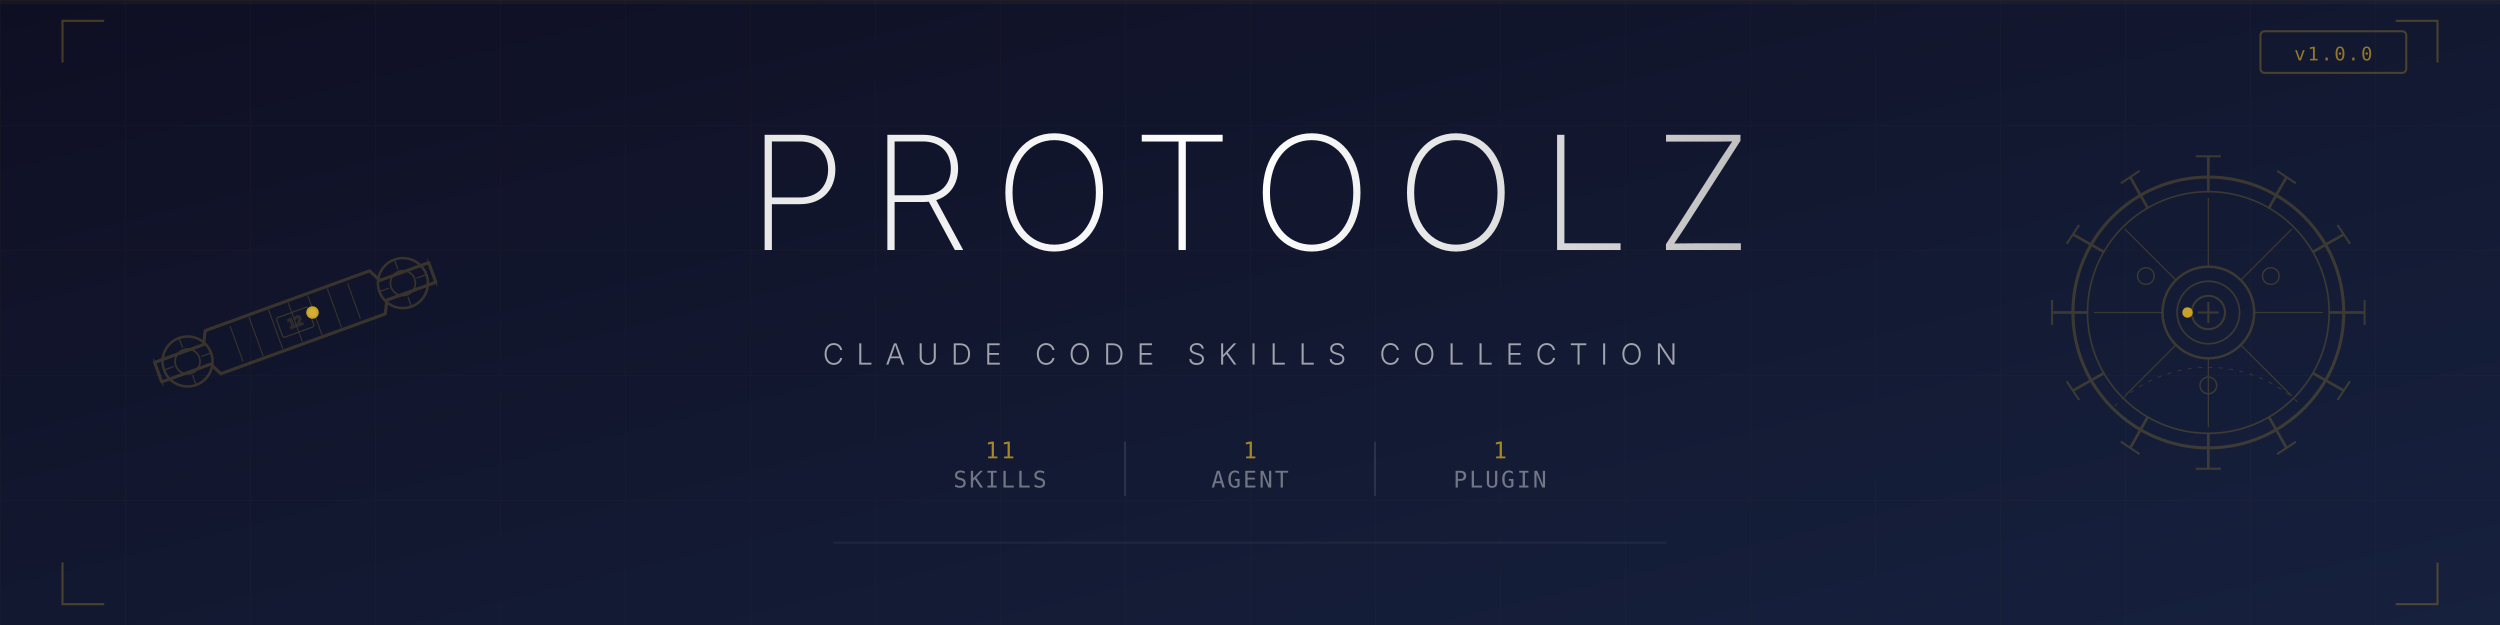
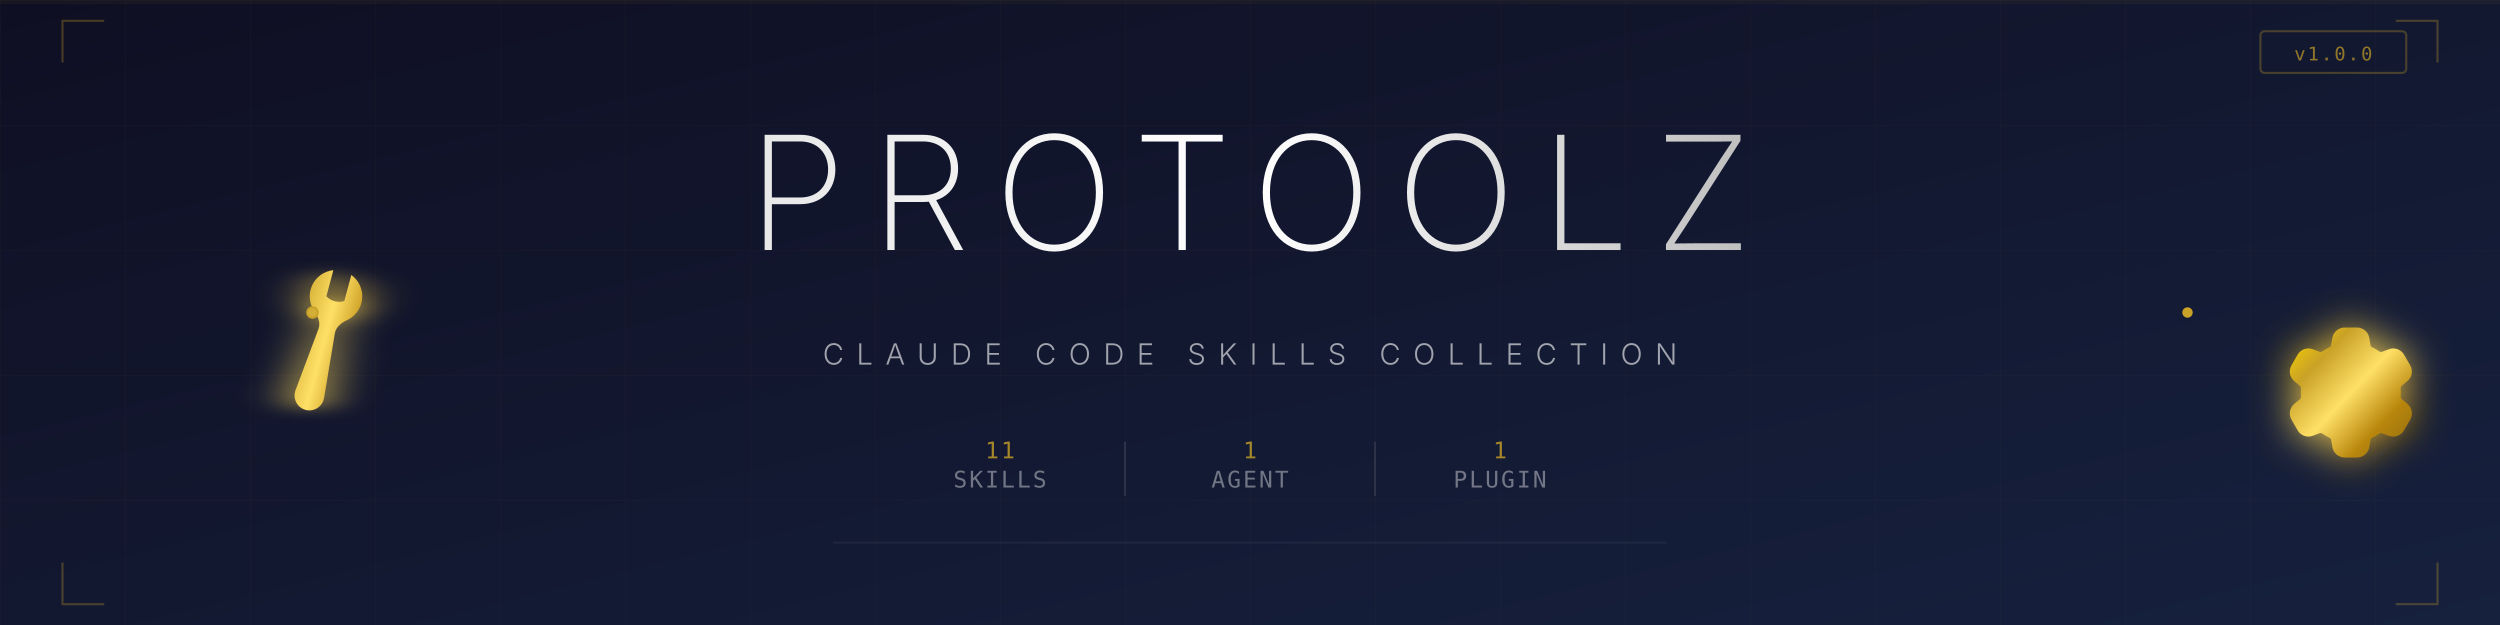
<svg xmlns="http://www.w3.org/2000/svg" viewBox="0 0 1200 300">
  <style>
    @keyframes gradientShift {
      0%, 100% { stop-color: #0f0f23; }
      50% { stop-color: #1a1a2e; }
    }
    @keyframes gradientShift2 {
      0%, 100% { stop-color: #16213e; }
      50% { stop-color: #1f2937; }
    }
    @keyframes float {
-       0%, 100% { transform: translateY(0px) rotate(0deg); }
-       50% { transform: translateY(-6px) rotate(1deg); }
+       0%, 100% { transform: translateY(0px); }
+       50% { transform: translateY(-8px); }
    }
-     @keyframes floatRight {
-       0%, 100% { transform: translateY(0px) rotate(0deg); }
-       50% { transform: translateY(-5px) rotate(-1deg); }
+     @keyframes floatAlt {
+       0%, 100% { transform: translateY(0px); }
+       50% { transform: translateY(-6px); }
+     }
+     @keyframes shimmer {
+       0%, 100% { opacity: 0.15; }
+       50% { opacity: 0.25; }
    }
    @keyframes pulse {
      0%, 100% { opacity: 0.5; }
      50% { opacity: 1; }
    }
    @keyframes orbit {
      0% { transform: rotate(0deg) translateX(70px) rotate(0deg); }
      100% { transform: rotate(360deg) translateX(70px) rotate(-360deg); }
    }
    @keyframes orbit2 {
      0% { transform: rotate(120deg) translateX(55px) rotate(-120deg); }
      100% { transform: rotate(480deg) translateX(55px) rotate(-480deg); }
    }
    @keyframes glow {
      0%, 100% { filter: drop-shadow(0 0 4px rgba(201,162,39,0.3)); }
      50% { filter: drop-shadow(0 0 12px rgba(201,162,39,0.6)); }
    }
    @keyframes textGlow {
      0%, 100% { filter: drop-shadow(0 0 8px rgba(201,162,39,0.2)); }
      50% { filter: drop-shadow(0 0 20px rgba(201,162,39,0.5)); }
    }
    @keyframes scanline {
      0% { transform: translateY(-300px); }
      100% { transform: translateY(300px); }
    }
    .grad-stop1 { animation: gradientShift 10s ease-in-out infinite; }
    .grad-stop2 { animation: gradientShift2 10s ease-in-out infinite; }
-     .float-left { animation: float 8s ease-in-out infinite; }
-     .float-right { animation: floatRight 9s ease-in-out infinite 0.5s; }
+     .float { animation: float 7s ease-in-out infinite; }
+     .float-alt { animation: floatAlt 8s ease-in-out infinite 1s; }
+     .shimmer { animation: shimmer 4s ease-in-out infinite; }
    .pulse { animation: pulse 4s ease-in-out infinite; }
    .orbit1 { animation: orbit 20s linear infinite; }
    .orbit2 { animation: orbit2 16s linear infinite; }
    .glow { animation: glow 3s ease-in-out infinite; }
    .text-glow { animation: textGlow 4s ease-in-out infinite; }
    .scanline { animation: scanline 8s linear infinite; }
  </style>
  <defs>
    <linearGradient id="bgGradient" x1="0%" y1="0%" x2="100%" y2="100%">
      <stop offset="0%" class="grad-stop1" style="stop-color:#0f0f23" />
      <stop offset="100%" class="grad-stop2" style="stop-color:#16213e" />
    </linearGradient>
    <linearGradient id="goldGradient" x1="0%" y1="0%" x2="100%" y2="100%">
      <stop offset="0%" style="stop-color:#c9a227" />
      <stop offset="100%" style="stop-color:#b8860b" />
    </linearGradient>
    <linearGradient id="textGradient" x1="0%" y1="0%" x2="100%" y2="0%">
      <stop offset="0%" style="stop-color:#e8e8e8" />
      <stop offset="50%" style="stop-color:#ffffff" />
      <stop offset="100%" style="stop-color:#c0c0c0" />
    </linearGradient>
+     <linearGradient id="metalGold" x1="0%" y1="0%" x2="100%" y2="100%">
+       <stop offset="0%" style="stop-color:#ffd700" />
+       <stop offset="25%" style="stop-color:#c9a227" />
+       <stop offset="50%" style="stop-color:#ffe066" />
+       <stop offset="75%" style="stop-color:#b8860b" />
+       <stop offset="100%" style="stop-color:#8b6914" />
+     </linearGradient>
+     <linearGradient id="metalSilver" x1="0%" y1="0%" x2="100%" y2="100%">
+       <stop offset="0%" style="stop-color:#e8e8e8" />
+       <stop offset="25%" style="stop-color:#a0a0a0" />
+       <stop offset="50%" style="stop-color:#ffffff" />
+       <stop offset="75%" style="stop-color:#909090" />
+       <stop offset="100%" style="stop-color:#606060" />
+     </linearGradient>
+     <filter id="toolGlow" x="-50%" y="-50%" width="200%" height="200%">
+       <feGaussianBlur stdDeviation="3" result="blur" />
+       <feComposite in="SourceGraphic" in2="blur" operator="over" />
+     </filter>
    <pattern id="grid" width="60" height="60" patternUnits="userSpaceOnUse">
      <path d="M 60 0 L 0 0 0 60" fill="none" stroke="rgba(201,162,39,0.03)" stroke-width="1" />
    </pattern>
  </defs>
  <rect width="1200" height="300" fill="url(#bgGradient)" />
  <rect width="1200" height="300" fill="url(#grid)" />
-   <g transform="translate(140, 150) rotate(-20)" class="float-left" opacity="0.22" fill="none" stroke="#c9a227">
-     <path d="M-70,0 L-45,0 L-42,-6 L42,-6 L45,0 L70,0 L70,10 L45,10 L42,16 L-42,16 L-45,10 L-70,10 Z" stroke-width="1.5" stroke-linejoin="round" />
-     <circle cx="-55" cy="5" r="12" stroke-width="1.2" />
-     <circle cx="-55" cy="5" r="6" stroke-width="0.8" />
-     <line x1="-67" y1="5" x2="-62" y2="5" stroke-width="0.6" />
-     <line x1="-48" y1="5" x2="-43" y2="5" stroke-width="0.6" />
-     <line x1="-55" y1="-7" x2="-55" y2="-2" stroke-width="0.6" />
-     <line x1="-55" y1="12" x2="-55" y2="17" stroke-width="0.6" />
-     <circle cx="55" cy="5" r="12" stroke-width="1.2" />
-     <circle cx="55" cy="5" r="6" stroke-width="0.8" />
-     <line x1="43" y1="5" x2="48" y2="5" stroke-width="0.6" />
-     <line x1="62" y1="5" x2="67" y2="5" stroke-width="0.6" />
-     <line x1="55" y1="-7" x2="55" y2="-2" stroke-width="0.6" />
-     <line x1="55" y1="12" x2="55" y2="17" stroke-width="0.6" />
-     <line x1="-30" y1="-4" x2="-30" y2="14" stroke-width="0.5" />
-     <line x1="-20" y1="-5" x2="-20" y2="15" stroke-width="0.5" />
-     <line x1="-10" y1="-5" x2="-10" y2="15" stroke-width="0.5" />
-     <line x1="0" y1="-5" x2="0" y2="15" stroke-width="0.5" />
-     <line x1="10" y1="-5" x2="10" y2="15" stroke-width="0.5" />
-     <line x1="20" y1="-5" x2="20" y2="15" stroke-width="0.5" />
-     <line x1="30" y1="-4" x2="30" y2="14" stroke-width="0.5" />
-     <rect x="-8" y="0" width="16" height="10" rx="1" stroke-width="0.6" />
-     <text x="0" y="7" font-family="monospace" font-size="6" fill="#c9a227" text-anchor="middle" opacity="0.7">12</text>
-     <path d="M-70,-2 L-70,12" stroke-width="0.4" />
-     <path d="M70,-2 L70,12" stroke-width="0.4" />
+   <g transform="translate(110, 150) scale(2.8) rotate(-30)" class="float shimmer" filter="url(#toolGlow)">
+     <path fill="url(#metalGold)" d="M21.75 6.75a4.5 4.5 0 0 1-4.884 4.484c-1.076-.091-2.264.071-2.95.904l-7.152 8.684a2.548 2.548 0 1 1-3.586-3.586l8.684-7.152c.833-.686.995-1.874.904-2.95a4.5 4.5 0 0 1 6.336-4.486l-3.276 3.276a3.004 3.004 0 0 0 2.25 2.25l3.276-3.276c.256.565.398 1.192.398 1.852Z" />
+     <path fill="url(#metalSilver)" d="M4.867 19.125h.008v.008h-.008v-.008Z" />
  </g>
-   <g transform="translate(1060, 150)" class="float-right" opacity="0.22" fill="none" stroke="#c9a227">
-     <circle r="65" stroke-width="1.5" />
-     <circle r="58" stroke-width="0.8" />
-     <circle r="22" stroke-width="1.2" />
-     <circle r="15" stroke-width="0.8" />
-     <circle r="8" stroke-width="1" />
-     <line x1="-5" y1="0" x2="5" y2="0" stroke-width="1" />
-     <line x1="0" y1="-5" x2="0" y2="5" stroke-width="1" />
-     <g stroke-width="1.3">
-       <line x1="0" y1="-58" x2="0" y2="-75" />
-       <line x1="29" y1="-50" x2="37.5" y2="-65" />
-       <line x1="50" y1="-29" x2="65" y2="-37.5" />
-       <line x1="58" y1="0" x2="75" y2="0" />
-       <line x1="50" y1="29" x2="65" y2="37.5" />
-       <line x1="29" y1="50" x2="37.5" y2="65" />
-       <line x1="0" y1="58" x2="0" y2="75" />
-       <line x1="-29" y1="50" x2="-37.5" y2="65" />
-       <line x1="-50" y1="29" x2="-65" y2="37.5" />
-       <line x1="-58" y1="0" x2="-75" y2="0" />
-       <line x1="-50" y1="-29" x2="-65" y2="-37.5" />
-       <line x1="-29" y1="-50" x2="-37.5" y2="-65" />
-     </g>
-     <g stroke-width="1">
-       <line x1="-6" y1="-75" x2="6" y2="-75" />
-       <line x1="33" y1="-68" x2="42" y2="-62" />
-       <line x1="62" y1="-42" x2="68" y2="-33" />
-       <line x1="75" y1="-6" x2="75" y2="6" />
-       <line x1="68" y1="33" x2="62" y2="42" />
-       <line x1="42" y1="62" x2="33" y2="68" />
-       <line x1="6" y1="75" x2="-6" y2="75" />
-       <line x1="-33" y1="68" x2="-42" y2="62" />
-       <line x1="-62" y1="42" x2="-68" y2="33" />
-       <line x1="-75" y1="6" x2="-75" y2="-6" />
-       <line x1="-68" y1="-33" x2="-62" y2="-42" />
-       <line x1="-42" y1="-62" x2="-33" y2="-68" />
-     </g>
-     <g stroke-width="0.6">
-       <line x1="22" y1="0" x2="55" y2="0" />
-       <line x1="-22" y1="0" x2="-55" y2="0" />
-       <line x1="0" y1="22" x2="0" y2="55" />
-       <line x1="0" y1="-22" x2="0" y2="-55" />
-       <line x1="15.5" y1="15.5" x2="40" y2="40" />
-       <line x1="-15.5" y1="15.5" x2="-40" y2="40" />
-       <line x1="15.5" y1="-15.5" x2="40" y2="-40" />
-       <line x1="-15.5" y1="-15.5" x2="-40" y2="-40" />
-     </g>
-     <circle cx="0" cy="35" r="4" stroke-width="0.7" />
-     <circle cx="30" cy="-17.5" r="4" stroke-width="0.7" />
-     <circle cx="-30" cy="-17.5" r="4" stroke-width="0.7" />
-     <path d="M-45,45 A63.6,63.6 0 0,1 45,45" stroke-width="0.4" stroke-dasharray="2,3" />
+   <g transform="translate(1090, 150) scale(3.2)" class="float-alt shimmer" filter="url(#toolGlow)">
+     <path fill="url(#metalGold)" d="M11.078 2.25c-.917 0-1.699.663-1.85 1.567L9.05 4.889c-.02.12-.115.26-.297.348a7.493 7.493 0 0 0-.986.57c-.166.115-.334.126-.45.083L6.3 5.508a1.875 1.875 0 0 0-2.282.819l-.922 1.597a1.875 1.875 0 0 0 .432 2.385l.84.692c.095.078.17.229.154.43a7.598 7.598 0 0 0 0 1.139c.015.2-.059.352-.153.43l-.841.692a1.875 1.875 0 0 0-.432 2.385l.922 1.597a1.875 1.875 0 0 0 2.282.818l1.019-.382c.115-.043.283-.031.45.082.312.214.641.405.985.57.182.088.277.228.297.35l.178 1.071c.151.904.933 1.567 1.85 1.567h1.844c.916 0 1.699-.663 1.85-1.567l.178-1.072c.02-.12.114-.26.297-.349.344-.165.673-.356.985-.57.167-.114.335-.125.45-.082l1.02.382a1.875 1.875 0 0 0 2.28-.819l.923-1.597a1.875 1.875 0 0 0-.432-2.385l-.84-.692c-.095-.078-.17-.229-.154-.43a7.614 7.614 0 0 0 0-1.139c-.016-.2.059-.352.153-.43l.84-.692c.708-.582.891-1.59.433-2.385l-.922-1.597a1.875 1.875 0 0 0-2.282-.818l-1.02.382c-.114.043-.282.031-.449-.083a7.49 7.49 0 0 0-.985-.57c-.183-.087-.277-.227-.297-.348l-.179-1.072a1.875 1.875 0 0 0-1.85-1.567h-1.843ZM12 15.75a3.75 3.75 0 1 0 0-7.5 3.75 3.75 0 0 0 0 7.5Z" />
  </g>
  <rect width="1200" height="2" fill="rgba(201,162,39,0.05)" class="scanline" />
  <g transform="translate(150, 150)">
    <circle r="3" fill="#c9a227" class="orbit1 glow" />
    <circle r="2" fill="#d4af37" class="orbit2 glow" />
  </g>
  <g transform="translate(1050, 150)">
    <circle r="2.5" fill="#c9a227" class="orbit2 glow" style="animation-delay: 5s;" />
  </g>
  <g class="text-glow">
    <text x="600" y="120" font-family="'SF Pro Display', 'Inter', -apple-system, system-ui, sans-serif" font-size="76" font-weight="200" letter-spacing="12" fill="url(#textGradient)" text-anchor="middle">
      PROTOOLZ
    </text>
  </g>
  <line x1="400" y1="140" x2="800" y2="140" stroke="url(#goldGradient)" stroke-width="1" opacity="0.6" />
  <text x="600" y="175" font-family="'SF Pro Text', 'Inter', -apple-system, system-ui, sans-serif" font-size="14" font-weight="300" letter-spacing="6" fill="rgba(255,255,255,0.6)" text-anchor="middle">
    CLAUDE CODE SKILLS COLLECTION
  </text>
  <g transform="translate(600, 220)" font-family="'SF Mono', 'JetBrains Mono', monospace" font-size="11" letter-spacing="1">
    <text x="-120" y="0" fill="rgba(201,162,39,0.8)" text-anchor="middle" font-weight="500">11</text>
    <text x="-120" y="14" fill="rgba(255,255,255,0.4)" text-anchor="middle" font-weight="300">SKILLS</text>
    <line x1="-60" y1="-8" x2="-60" y2="18" stroke="rgba(255,255,255,0.1)" stroke-width="1" />
    <text x="0" y="0" fill="rgba(201,162,39,0.8)" text-anchor="middle" font-weight="500">1</text>
    <text x="0" y="14" fill="rgba(255,255,255,0.4)" text-anchor="middle" font-weight="300">AGENT</text>
    <line x1="60" y1="-8" x2="60" y2="18" stroke="rgba(255,255,255,0.1)" stroke-width="1" />
    <text x="120" y="0" fill="rgba(201,162,39,0.8)" text-anchor="middle" font-weight="500">1</text>
    <text x="120" y="14" fill="rgba(255,255,255,0.4)" text-anchor="middle" font-weight="300">PLUGIN</text>
  </g>
  <rect x="400" y="260" width="400" height="1" fill="rgba(255,255,255,0.05)" />
  <rect x="400" y="260" height="1" fill="url(#goldGradient)" opacity="0.6">
    <animate attributeName="width" values="0;400;400;0" dur="6s" repeatCount="indefinite" />
    <animate attributeName="x" values="600;400;400;600" dur="6s" repeatCount="indefinite" />
  </rect>
  <path d="M 30 30 L 30 10 L 50 10" fill="none" stroke="rgba(201,162,39,0.3)" stroke-width="1" />
  <path d="M 1170 30 L 1170 10 L 1150 10" fill="none" stroke="rgba(201,162,39,0.3)" stroke-width="1" />
  <path d="M 30 270 L 30 290 L 50 290" fill="none" stroke="rgba(201,162,39,0.3)" stroke-width="1" />
  <path d="M 1170 270 L 1170 290 L 1150 290" fill="none" stroke="rgba(201,162,39,0.3)" stroke-width="1" />
  <g transform="translate(1120, 25)">
    <rect x="-35" y="-10" width="70" height="20" rx="2" fill="none" stroke="rgba(201,162,39,0.3)" stroke-width="1" />
    <text x="0" y="4" font-family="'SF Mono', monospace" font-size="9" fill="rgba(201,162,39,0.7)" text-anchor="middle" letter-spacing="1">v1.0.0</text>
  </g>
</svg>
